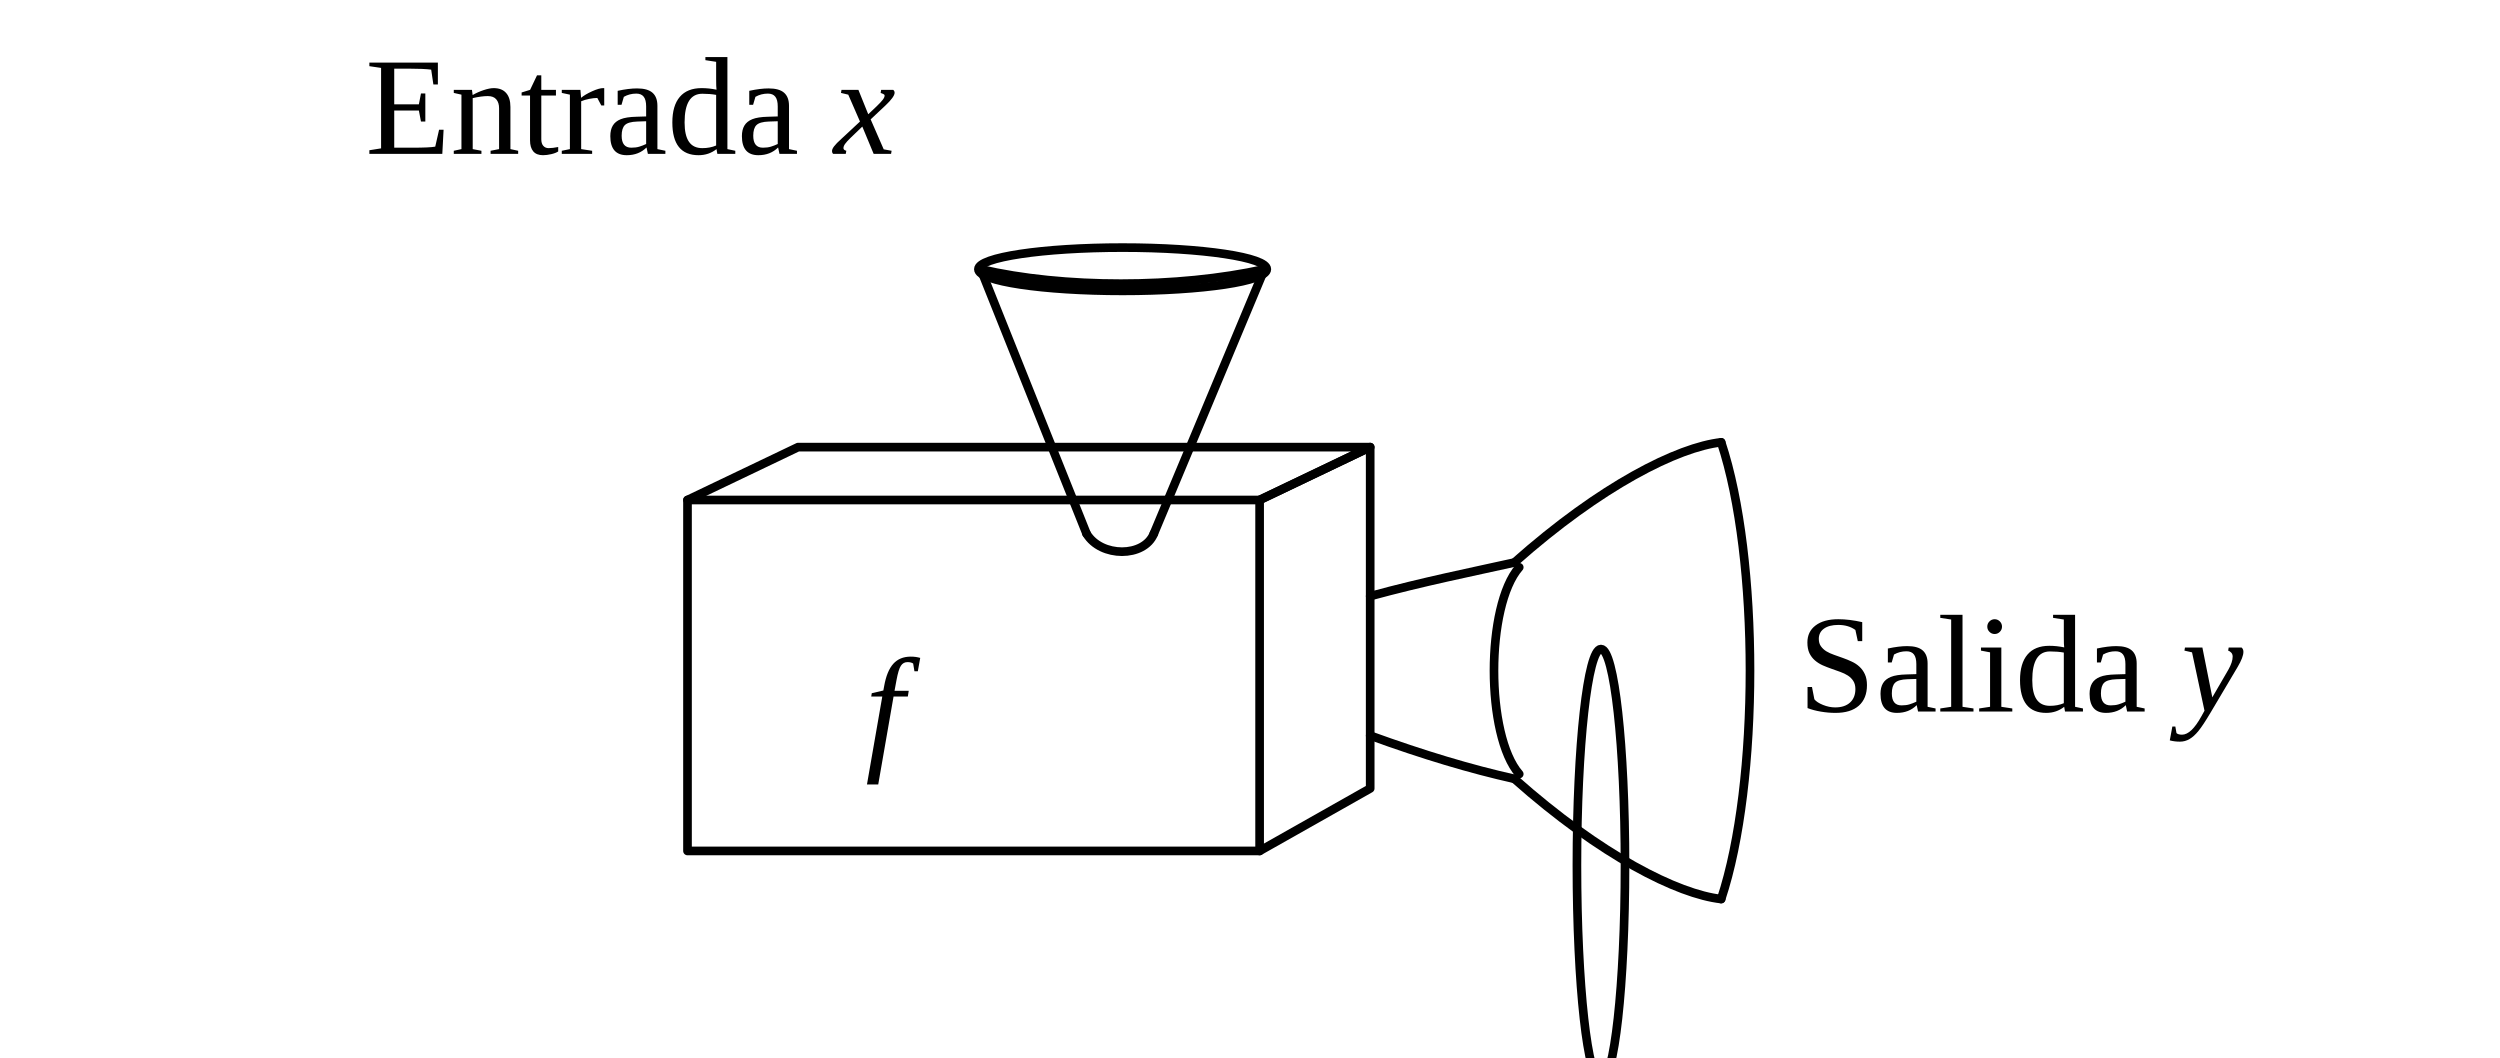
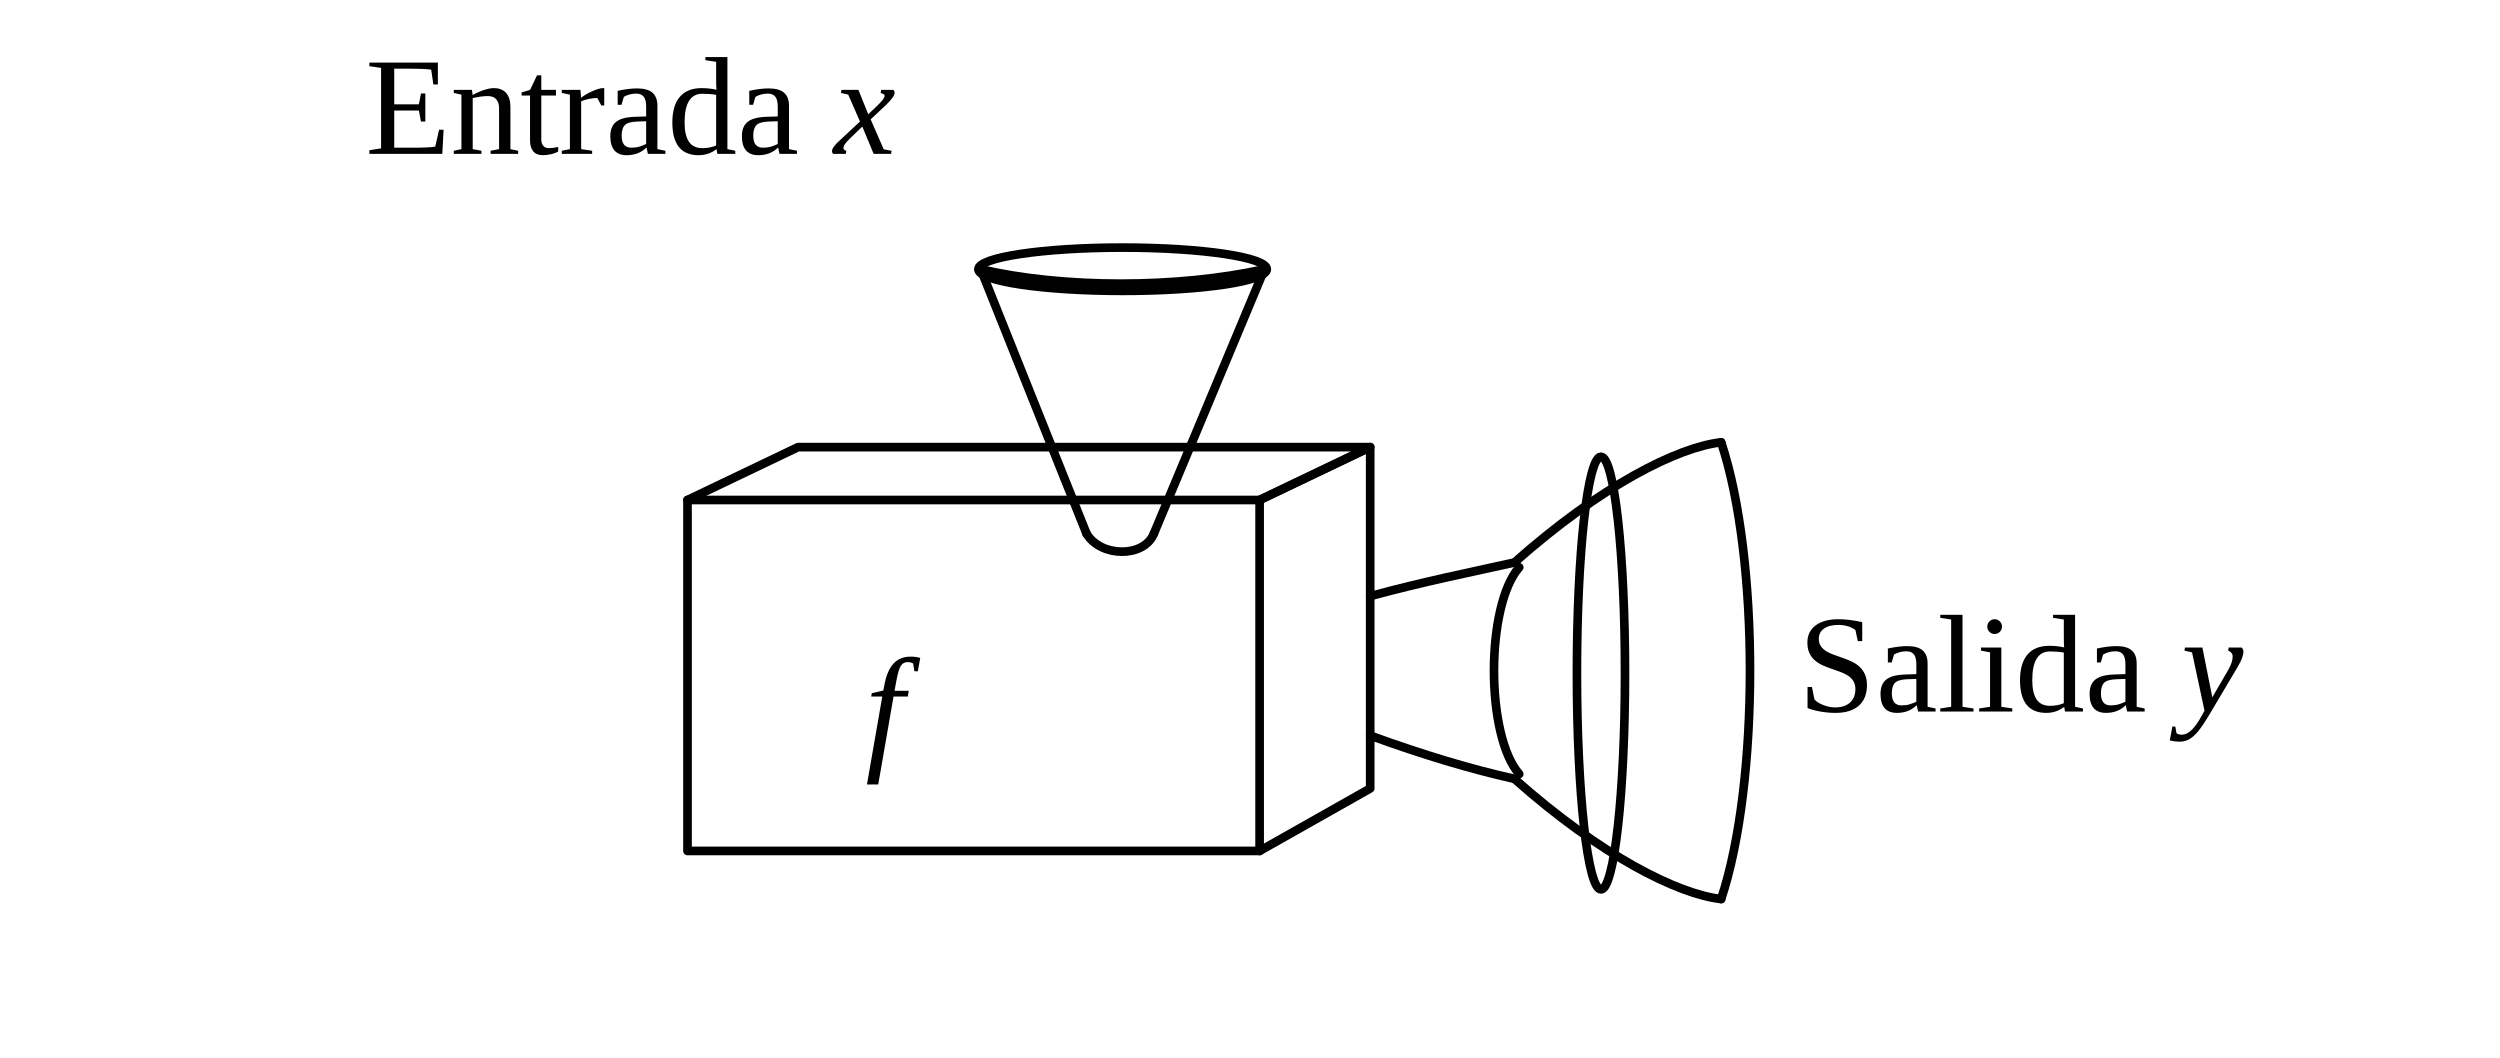
<svg xmlns="http://www.w3.org/2000/svg" width="520" height="220" viewBox="0 0 520 220" role="img" aria-labelledby="titulo desc">
  <style>
    .linea {
      fill: none;
      stroke: #000;
      stroke-width: 1.8;
      stroke-linecap: round;
      stroke-linejoin: round;
    }
    .texto {
      font-family: "Times New Roman", Times, serif;
      fill: #000;
      font-size: 29px;
    }
    .italica {
      font-style: italic;
    }
  </style>
  <text class="texto" x="76" y="32">Entrada <tspan class="italica">x</tspan>
  </text>
  <path class="linea" d="M204 56 C221 60, 245 60, 263 56" />
  <path class="linea" d="M204 56 L226 111" />
  <path class="linea" d="M263 56 L240 111" />
  <path class="linea" d="M226 111 C229 116, 238 116, 240 111" />
  <ellipse class="linea" cx="233.5" cy="56" rx="30" ry="4.5" />
  <path class="linea" d="M143 104 L262 104 L262 177 L143 177 Z" />
  <path class="linea" d="M143 104 L166 93 L285 93 L262 104" />
  <path class="linea" d="M262 104 L285 93 L285 164 L262 177" />
  <text class="texto italica" x="180" y="157" font-size="34">f</text>
  <path class="linea" d="M285 124 C296 121, 306 119, 315 117" />
  <path class="linea" d="M285 153 C296 157, 306 160, 315 162" />
  <path class="linea" d="M315 117 C333 101, 349 93, 358 92" />
  <path class="linea" d="M315 162 C333 178, 349 186, 358 187" />
  <path class="linea" d="M358 92 C366 116, 366 163, 358 187" />
  <path class="linea" d="M316 118 C309 126, 309 153, 316 161" />
-   <ellipse class="linea" cx="333" cy="180" rx="5" ry="45" />
+   <ellipse class="linea" cx="333" cy="140" rx="5" ry="45" />
  <text class="texto" x="374" y="148">Salida <tspan class="italica">y</tspan>
  </text>
</svg>
